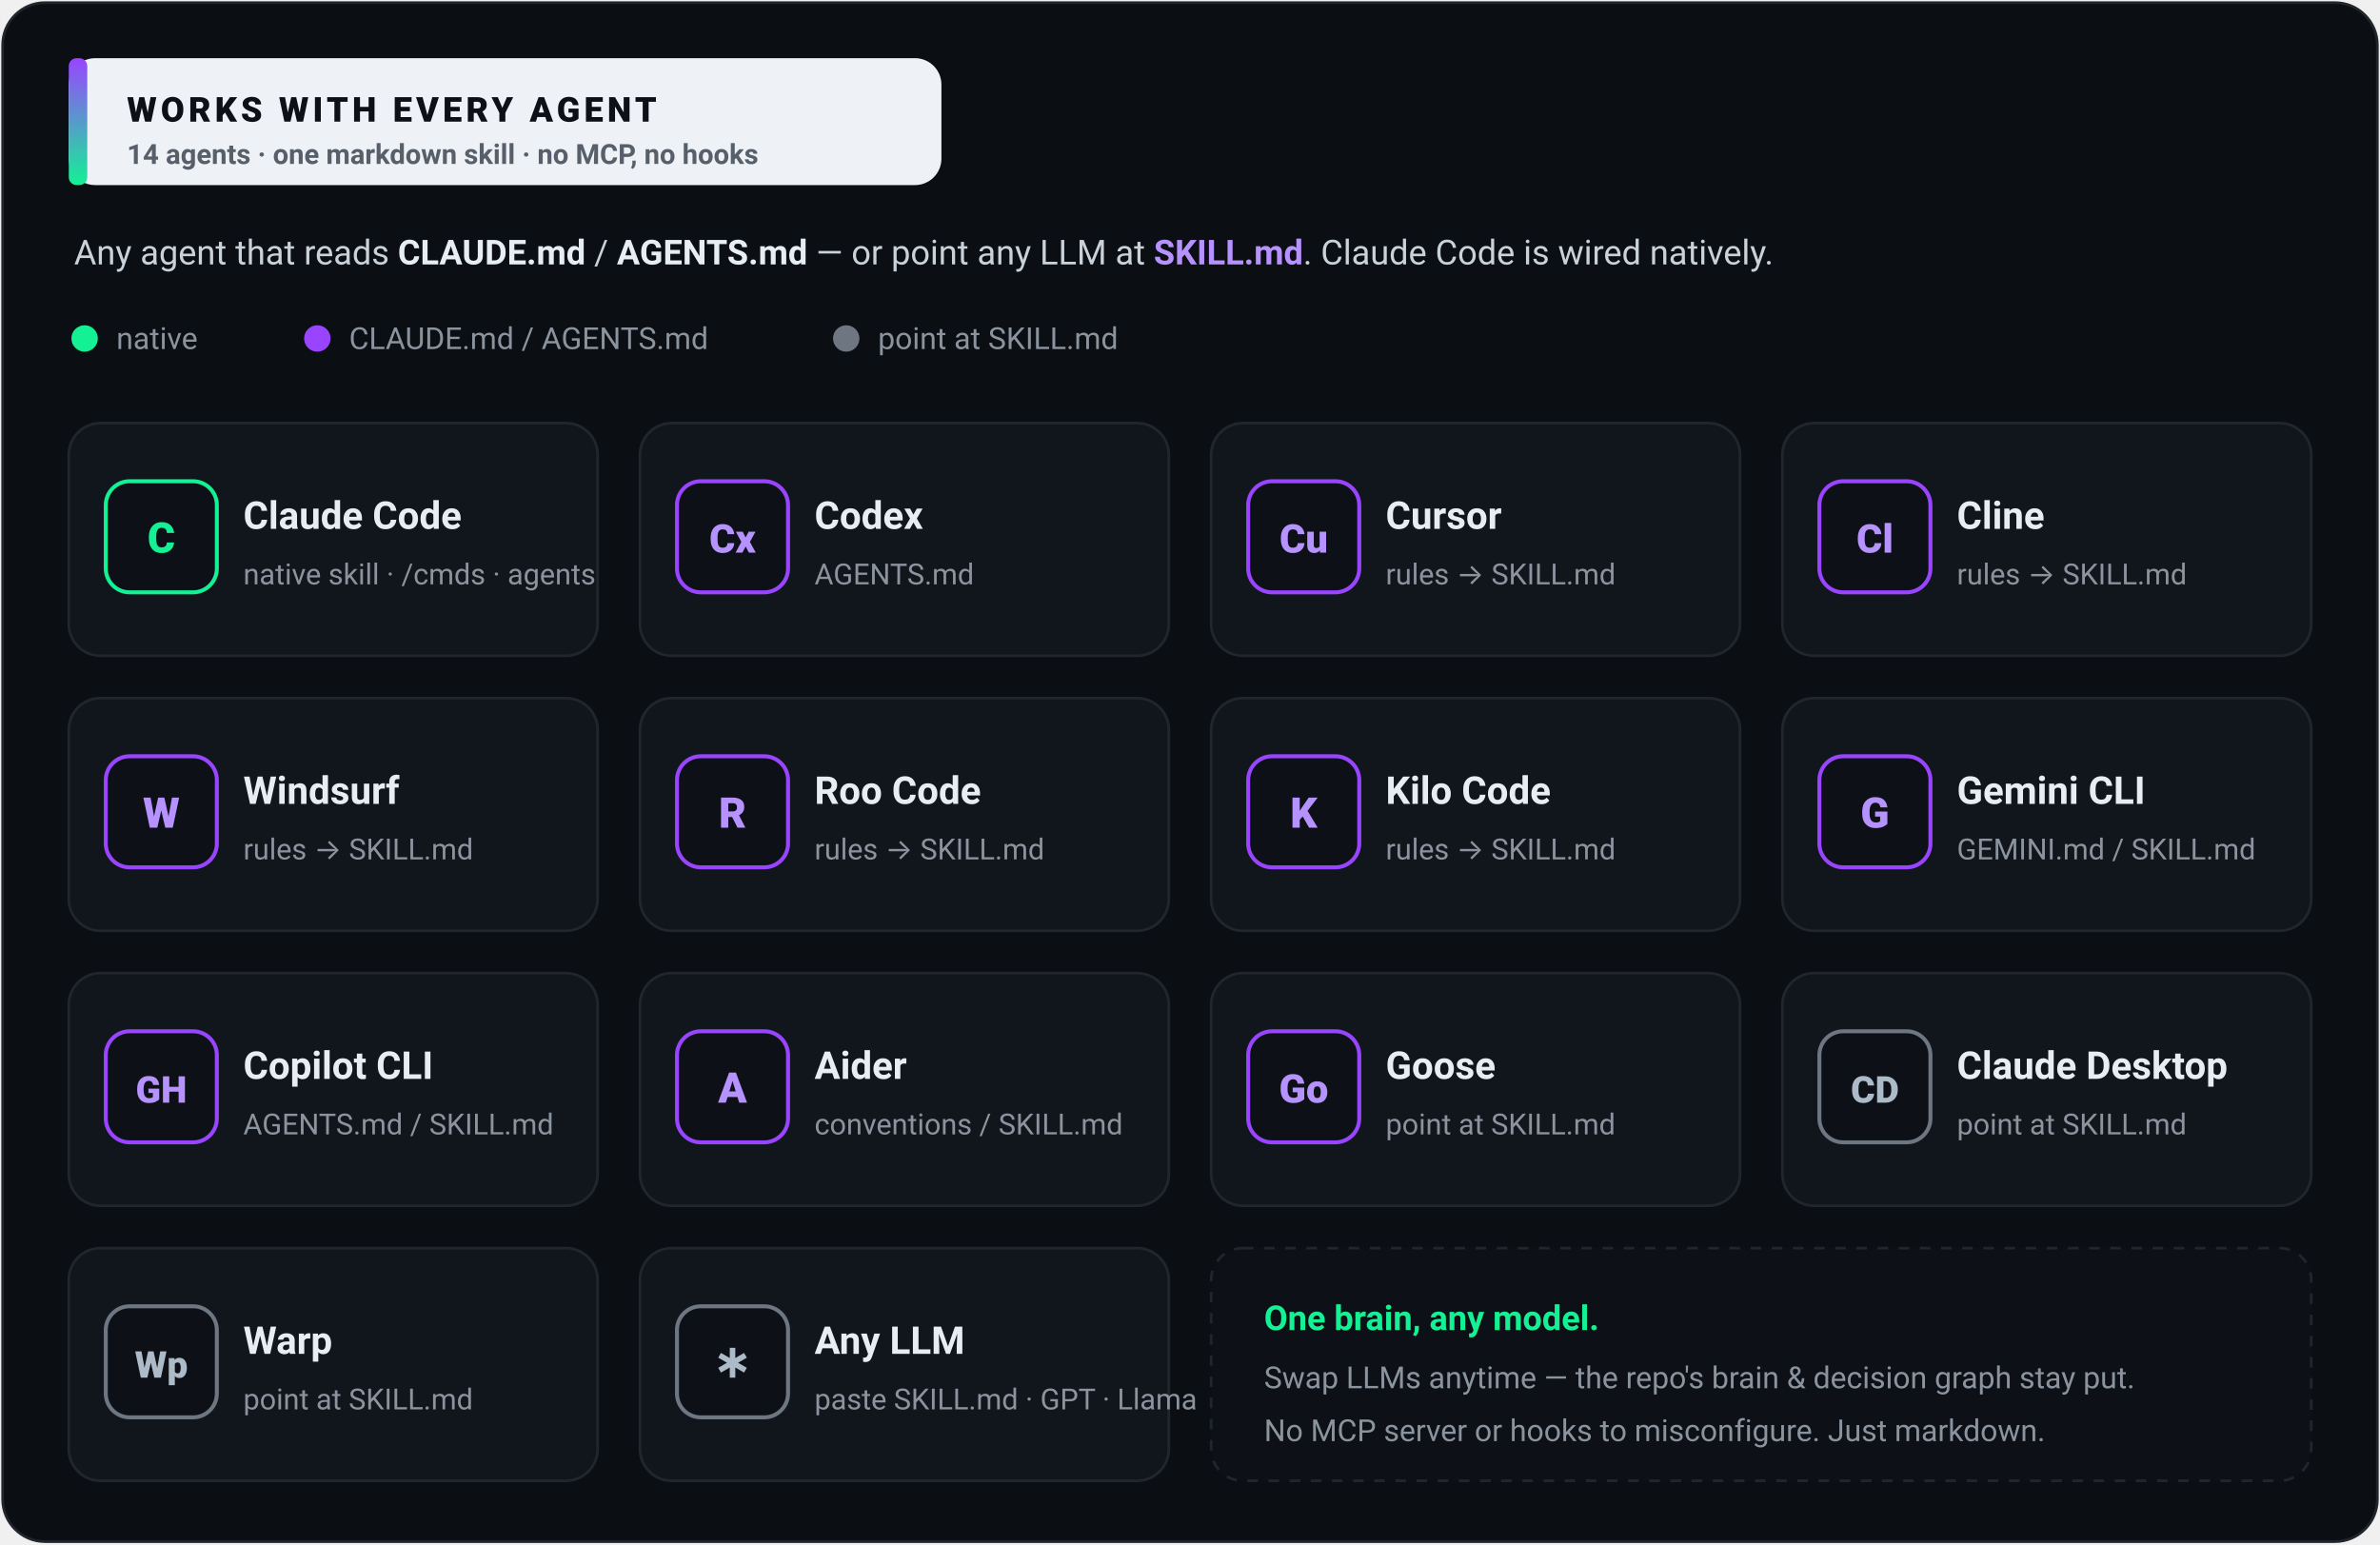
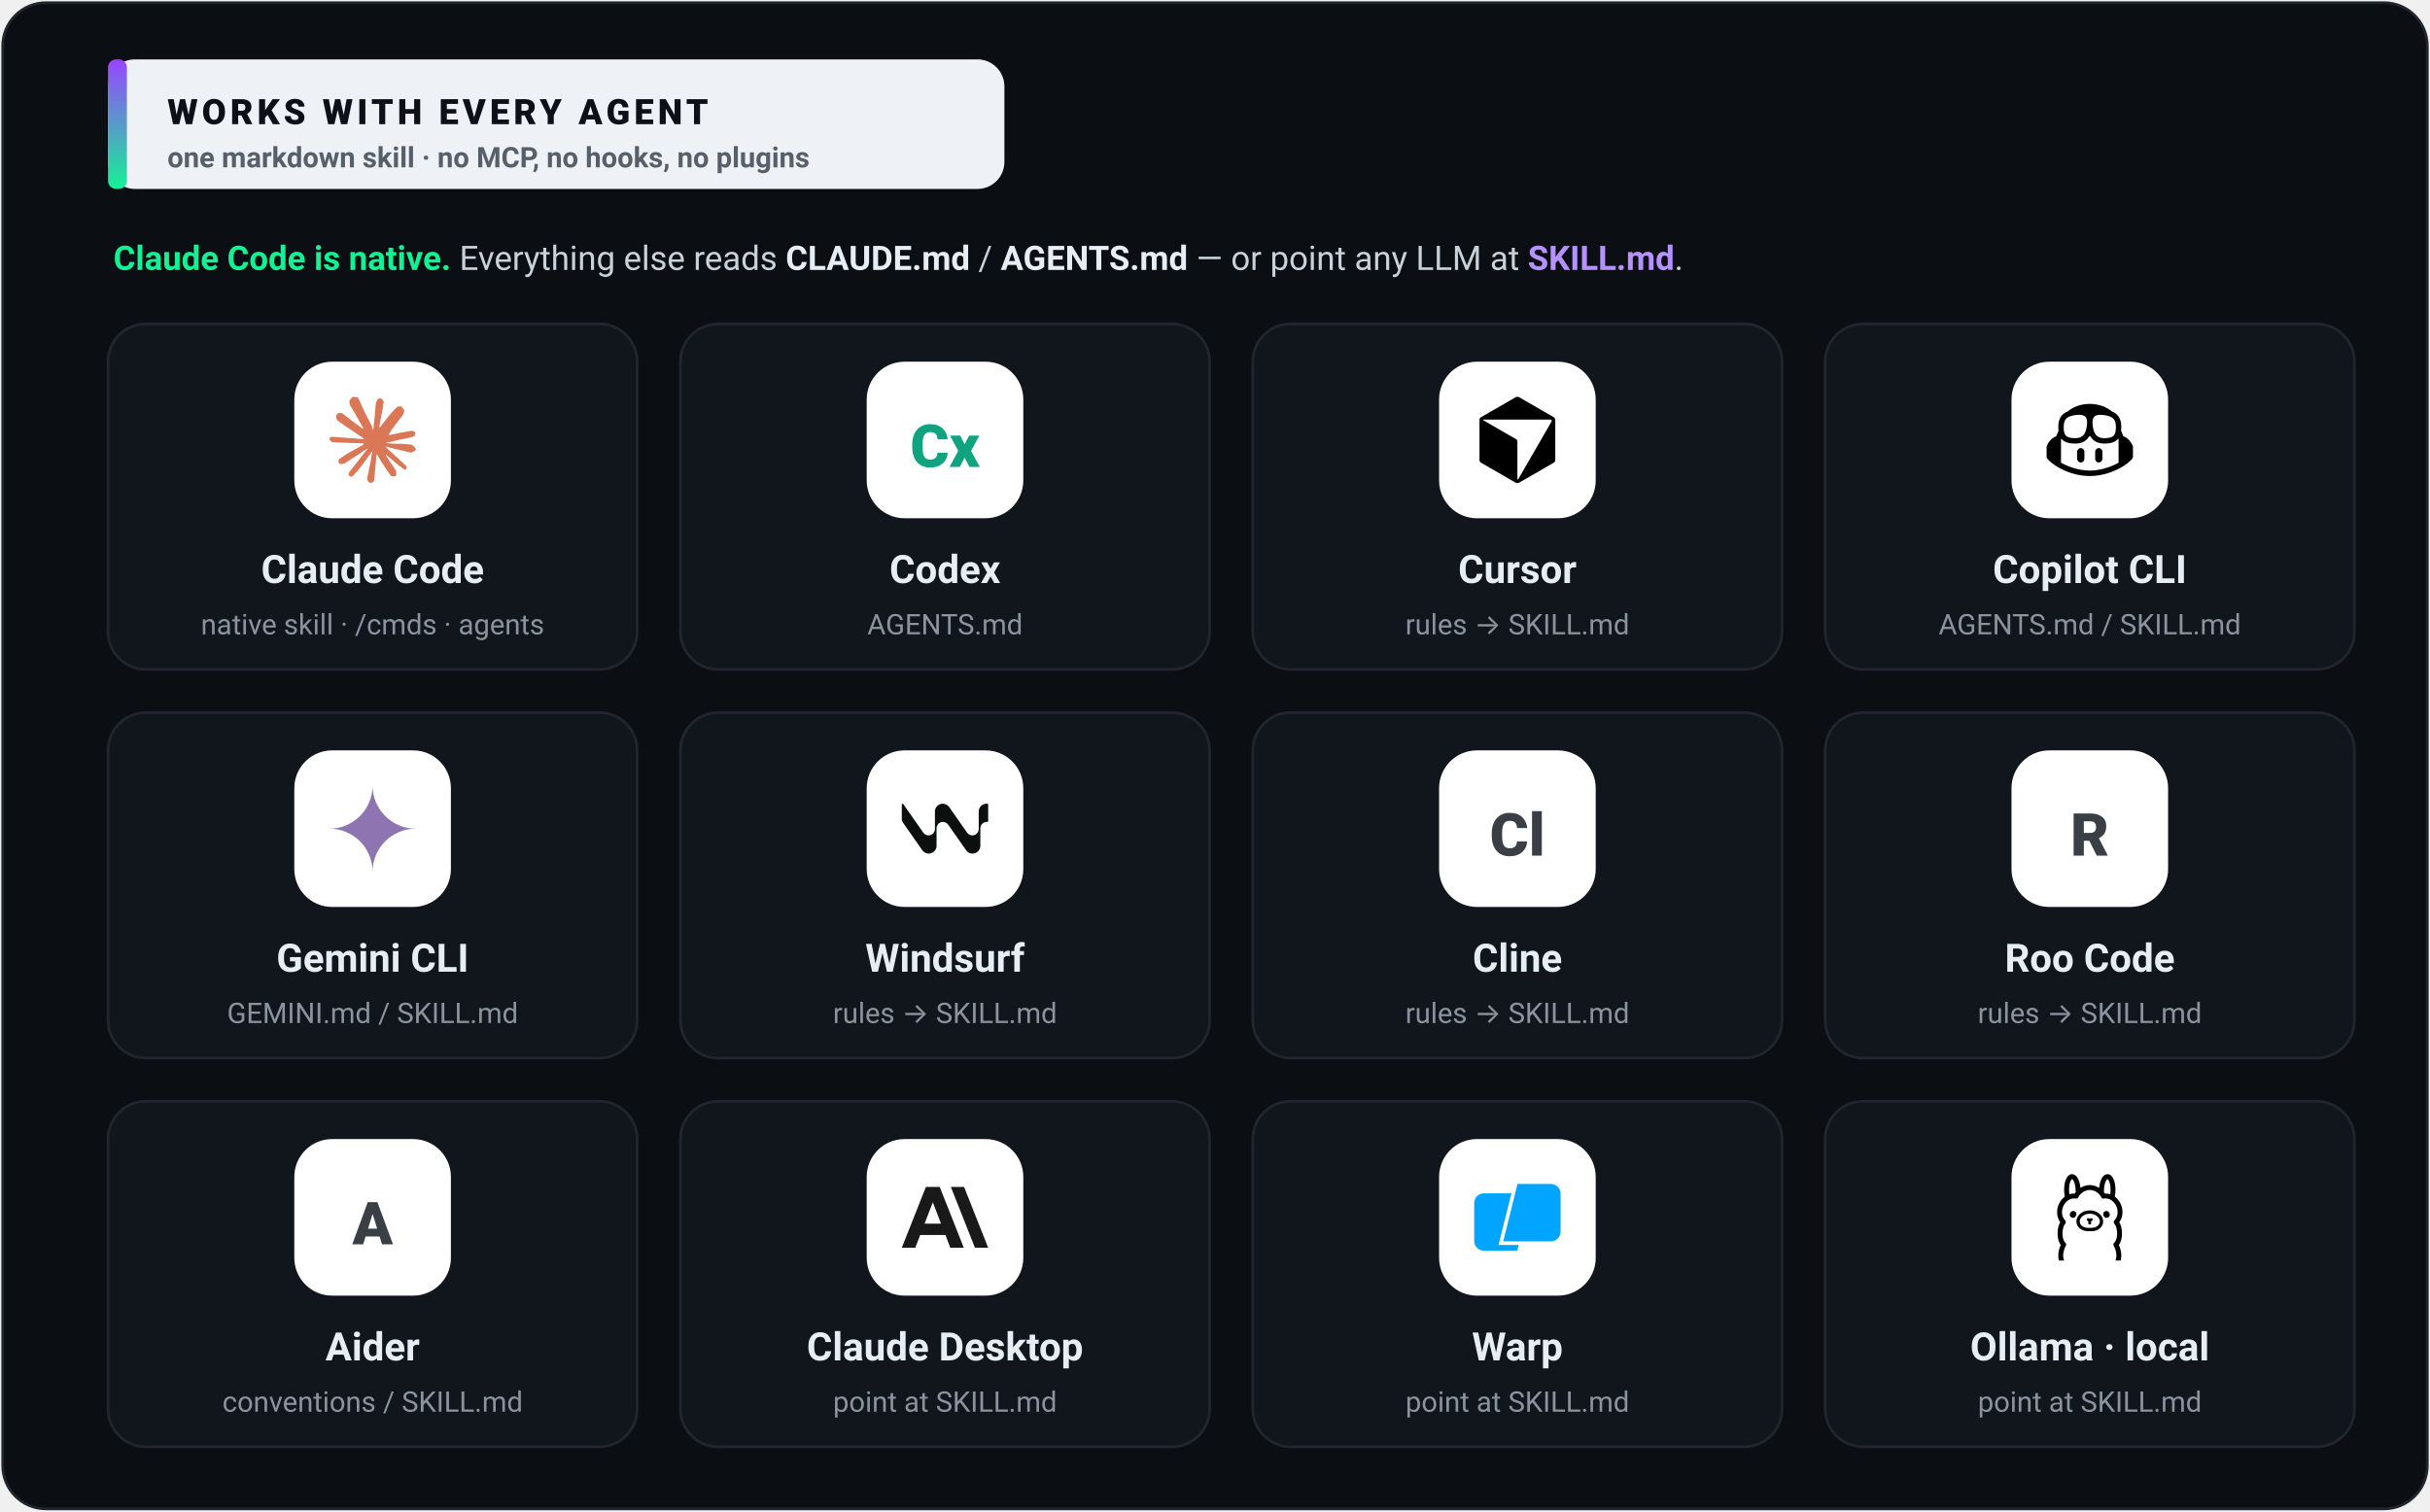
- <svg xmlns="http://www.w3.org/2000/svg" width="900" height="584" viewBox="0 0 900 584" font-family="ui-sans-serif, system-ui, -apple-system, Segoe UI, Roboto, sans-serif" role="img" aria-label="Works with every agent: Claude Code natively; Codex, Cursor, Cline, Windsurf, Roo Code, Kilo Code, Gemini CLI, Copilot CLI, Aider, Goose via CLAUDE.md or AGENTS.md; any other LLM (GPT, Gemini, Llama, Claude Desktop, Warp) by pointing it at SKILL.md">
+ <svg xmlns="http://www.w3.org/2000/svg" width="900" height="560" viewBox="0 0 900 560" font-family="ui-sans-serif, system-ui, -apple-system, Segoe UI, Roboto, sans-serif" role="img" aria-label="Works with every agent — Claude Code native; Codex, Cursor, Copilot CLI, Gemini CLI, Windsurf, Cline, Roo Code, Aider via CLAUDE.md/AGENTS.md; Claude Desktop, Warp, and local LLMs via Ollama by pointing at SKILL.md">
  <defs>
    <linearGradient id="ww-sol" x1="0" y1="0" x2="0" y2="1">
      <stop offset="0" stop-color="#9945FF" />
      <stop offset="1" stop-color="#14F195" />
    </linearGradient>
  </defs>
-   <rect x="1" y="1" width="898" height="582" rx="16" fill="#0b0e13" stroke="#21262d" />
-   <rect x="26" y="22" width="330" height="48" rx="10" fill="#eef1f5" />
-   <rect x="26" y="22" width="7" height="48" rx="3" fill="url(#ww-sol)" />
-   <text x="48" y="46" fill="#0d1117" font-size="13" font-weight="800" letter-spacing="1.5">WORKS WITH EVERY AGENT</text>
-   <text x="48" y="62" fill="#57606a" font-size="10.5" font-weight="600">14 agents · one markdown skill · no MCP, no hooks</text>
-   <text x="28" y="100" fill="#c9d1d9" font-size="13">Any agent that reads <tspan fill="#e6edf3" font-weight="700">CLAUDE.md</tspan> / <tspan fill="#e6edf3" font-weight="700">AGENTS.md</tspan> — or point any LLM at <tspan fill="#b692ff" font-weight="700">SKILL.md</tspan>. Claude Code is wired natively.</text>
-   <circle cx="32" cy="128" r="5" fill="#14F195" />
-   <text x="44" y="132" fill="#8b949e" font-size="11.5">native</text>
-   <circle cx="120" cy="128" r="5" fill="#9945FF" />
-   <text x="132" y="132" fill="#8b949e" font-size="11.5">CLAUDE.md / AGENTS.md</text>
-   <circle cx="320" cy="128" r="5" fill="#6e7681" />
-   <text x="332" y="132" fill="#8b949e" font-size="11.5">point at SKILL.md</text>
-   <g>
-     <rect x="26" y="160" width="200" height="88" rx="12" fill="#11161d" stroke="#21262d" />
-     <rect x="40" y="182" width="42" height="42" rx="9" fill="#0d1117" stroke="#14F195" stroke-width="1.5" />
-     <text x="61" y="209" fill="#14F195" font-size="16" font-weight="800" text-anchor="middle">C</text>
-     <text x="92" y="200" fill="#e6edf3" font-size="14.5" font-weight="700">Claude Code</text>
-     <text x="92" y="221" fill="#8b949e" font-size="11">native skill · /cmds · agents</text>
+   <rect x="1" y="1" width="898" height="558" rx="16" fill="#0b0e13" stroke="#21262d" />
+   <rect x="40" y="22" width="332" height="48" rx="10" fill="#eef1f5" />
+   <rect x="40" y="22" width="7" height="48" rx="3" fill="url(#ww-sol)" />
+   <text x="62" y="46" fill="#0d1117" font-size="13" font-weight="800" letter-spacing="1.5">WORKS WITH EVERY AGENT</text>
+   <text x="62" y="62" fill="#57606a" font-size="10.5" font-weight="600">one markdown skill · no MCP, no hooks, no plugins</text>
+   <text x="42" y="100" fill="#c9d1d9" font-size="12.5">
+     <tspan fill="#14F195" font-weight="700">Claude Code is native.</tspan> Everything else reads <tspan fill="#e6edf3" font-weight="700">CLAUDE.md</tspan> / <tspan fill="#e6edf3" font-weight="700">AGENTS.md</tspan> — or point any LLM at <tspan fill="#b692ff" font-weight="700">SKILL.md</tspan>.</text>
+   <rect x="40" y="120" width="196" height="128" rx="14" fill="#11161d" stroke="#21262d" />
+   <rect x="109" y="134" width="58" height="58" rx="14" fill="#ffffff" />
+   <g transform="translate(122,147) scale(1.333)">
+     <path fill="#D97757" d="m4.714 15.956 4.717-2.647.079-.231-.079-.128h-.231l-.789-.049-2.696-.073-2.337-.097-2.265-.121-.571-.121-.534-.704.055-.352.48-.322.686.061 1.518.103 2.277.158 1.651.097 2.447.255h.389l.055-.158-.134-.097-.103-.097L6.973 9.836l-2.55-1.688-1.336-.971-.723-.492-.364-.461-.158-1.008.656-.723.88.061.225.061.892.686 1.906 1.475 2.489 1.834.364.303.146-.103.018-.073-.164-.273-1.354-2.447-1.445-2.489-.643-1.032-.17-.619c-.061-.255-.103-.467-.103-.729L6.287.134 6.7 0l.996.134.419.364.619 1.415 1.002 2.228 1.554 3.03.455.898.243.832.091.255h.158v-.146l.128-1.706.237-2.095.231-2.696.079-.759.376-.911.747-.492.583.279.48.686-.067.443-.285 1.852-.559 2.902-.364 1.943h.212l.243-.243.984-1.305 1.651-2.064.729-.82.85-.905.546-.431h1.032l.759 1.129-.34 1.166-1.062 1.348-.88 1.141-1.263 1.7-.789 1.36.073.109.188-.018 2.853-.607 1.542-.279 1.84-.316.832.389.091.395-.328.807-1.967.486-2.307.461-3.436.814-.043.03.049.061 1.548.146.662.036h1.621l3.018.225.789.522.474.638-.079.486-1.214.619-1.639-.389-3.825-.911-1.311-.328h-.182v.109l1.093 1.069 2.003 1.809 2.507 2.331.128.577-.322.455-.34-.049-2.204-1.657-.85-.747-1.925-1.621h-.128v.17l.443.65 2.344 3.521.121 1.081-.17.352-.607.212-.668-.121-1.372-1.925L14.38 17.959l-1.141-1.943-.14.079-.674 7.255-.316.37-.729.279-.607-.461-.322-.747.322-1.475.389-1.925.316-1.53.285-1.9.17-.631-.012-.043-.14.018-1.433 1.967-2.18 2.945-1.724 1.846-.413.164-.716-.37.067-.662.401-.589 2.386-3.036 1.439-1.882.929-1.087-.006-.158h-.055l-6.338 4.116-1.129.146-.486-.455.061-.747.231-.243 1.906-1.311Z" />
  </g>
-   <g>
-     <rect x="242" y="160" width="200" height="88" rx="12" fill="#11161d" stroke="#21262d" />
-     <rect x="256" y="182" width="42" height="42" rx="9" fill="#0d1117" stroke="#9945FF" stroke-width="1.5" />
-     <text x="277" y="209" fill="#b692ff" font-size="15" font-weight="800" text-anchor="middle">Cx</text>
-     <text x="308" y="200" fill="#e6edf3" font-size="14.5" font-weight="700">Codex</text>
-     <text x="308" y="221" fill="#8b949e" font-size="11">AGENTS.md</text>
+   <text x="138" y="216" text-anchor="middle" fill="#e6edf3" font-size="14.5" font-weight="700">Claude Code</text>
+   <text x="138" y="235" text-anchor="middle" fill="#8b949e" font-size="10.5">native skill · /cmds · agents</text>
+   <rect x="252" y="120" width="196" height="128" rx="14" fill="#11161d" stroke="#21262d" />
+   <rect x="321" y="134" width="58" height="58" rx="14" fill="#ffffff" />
+   <text x="350" y="173" text-anchor="middle" fill="#10a37f" font-size="22" font-weight="800">Cx</text>
+   <text x="350" y="216" text-anchor="middle" fill="#e6edf3" font-size="14.5" font-weight="700">Codex</text>
+   <text x="350" y="235" text-anchor="middle" fill="#8b949e" font-size="10.5">AGENTS.md</text>
+   <rect x="464" y="120" width="196" height="128" rx="14" fill="#11161d" stroke="#21262d" />
+   <rect x="533" y="134" width="58" height="58" rx="14" fill="#ffffff" />
+   <g transform="translate(546,147) scale(1.333)">
+     <path fill="#000000" d="M11.503.131 1.891 5.678a.84.84 0 0 0-.42.726v11.188c0 .3.162.575.42.724l9.609 5.55a1 1 0 0 0 .998 0l9.61-5.55a.84.84 0 0 0 .42-.724V6.404a.84.84 0 0 0-.42-.726L12.497.131a1.01 1.01 0 0 0-.996 0M2.657 6.338h18.55c.263 0 .43.287.297.515L12.23 22.918c-.062.107-.229.064-.229-.06V12.335a.59.59 0 0 0-.295-.51l-9.11-5.257c-.109-.063-.064-.23.061-.23" />
  </g>
-   <g>
-     <rect x="458" y="160" width="200" height="88" rx="12" fill="#11161d" stroke="#21262d" />
-     <rect x="472" y="182" width="42" height="42" rx="9" fill="#0d1117" stroke="#9945FF" stroke-width="1.5" />
-     <text x="493" y="209" fill="#b692ff" font-size="15" font-weight="800" text-anchor="middle">Cu</text>
-     <text x="524" y="200" fill="#e6edf3" font-size="14.5" font-weight="700">Cursor</text>
-     <text x="524" y="221" fill="#8b949e" font-size="11">rules → SKILL.md</text>
+   <text x="562" y="216" text-anchor="middle" fill="#e6edf3" font-size="14.5" font-weight="700">Cursor</text>
+   <text x="562" y="235" text-anchor="middle" fill="#8b949e" font-size="10.5">rules → SKILL.md</text>
+   <rect x="676" y="120" width="196" height="128" rx="14" fill="#11161d" stroke="#21262d" />
+   <rect x="745" y="134" width="58" height="58" rx="14" fill="#ffffff" />
+   <g transform="translate(758,147) scale(1.333)">
+     <path fill="#000000" d="M23.922 16.997C23.061 18.492 18.063 22.02 12 22.02 5.937 22.02.939 18.492.078 16.997A.641.641 0 0 1 0 16.741v-2.869a.883.883 0 0 1 .053-.22c.372-.935 1.347-2.292 2.605-2.656.167-.429.414-1.055.644-1.517a10.098 10.098 0 0 1-.052-1.086c0-1.331.282-2.499 1.132-3.368.397-.406.89-.717 1.474-.952C7.255 2.937 9.248 1.98 11.978 1.98c2.731 0 4.767.957 6.166 2.093.584.235 1.077.546 1.474.952.85.869 1.132 2.037 1.132 3.368 0 .368-.014.733-.052 1.086.23.462.477 1.088.644 1.517 1.258.364 2.233 1.721 2.605 2.656a.841.841 0 0 1 .053.22v2.869a.641.641 0 0 1-.078.256Zm-11.75-5.992h-.344a4.359 4.359 0 0 1-.355.508c-.77.947-1.918 1.492-3.508 1.492-1.725 0-2.989-.359-3.782-1.259a2.137 2.137 0 0 1-.085-.104L4 11.746v6.585c1.435.779 4.514 2.179 8 2.179 3.486 0 6.565-1.4 8-2.179v-6.585l-.098-.104s-.033.045-.085.104c-.793.9-2.057 1.259-3.782 1.259-1.59 0-2.738-.545-3.508-1.492a4.359 4.359 0 0 1-.355-.508Zm2.328 3.25c.549 0 1 .451 1 1v2c0 .549-.451 1-1 1-.549 0-1-.451-1-1v-2c0-.549.451-1 1-1Zm-5 0c.549 0 1 .451 1 1v2c0 .549-.451 1-1 1-.549 0-1-.451-1-1v-2c0-.549.451-1 1-1Zm3.313-6.185c.136 1.057.403 1.913.878 2.497.442.544 1.134.938 2.344.938 1.573 0 2.292-.337 2.657-.751.384-.435.558-1.15.558-2.361 0-1.14-.243-1.847-.705-2.319-.477-.488-1.319-.862-2.824-1.025-1.487-.161-2.192.138-2.533.529-.269.307-.437.808-.438 1.578v.021c0 .265.021.562.063.893Zm-1.626 0c.042-.331.063-.628.063-.894v-.02c-.001-.77-.169-1.271-.438-1.578-.341-.391-1.046-.69-2.533-.529-1.505.163-2.347.537-2.824 1.025-.462.472-.705 1.179-.705 2.319 0 1.211.175 1.926.558 2.361.365.414 1.084.751 2.657.751 1.21 0 1.902-.394 2.344-.938.475-.584.742-1.44.878-2.497Z" />
  </g>
-   <g>
-     <rect x="674" y="160" width="200" height="88" rx="12" fill="#11161d" stroke="#21262d" />
-     <rect x="688" y="182" width="42" height="42" rx="9" fill="#0d1117" stroke="#9945FF" stroke-width="1.5" />
-     <text x="709" y="209" fill="#b692ff" font-size="15" font-weight="800" text-anchor="middle">Cl</text>
-     <text x="740" y="200" fill="#e6edf3" font-size="14.5" font-weight="700">Cline</text>
-     <text x="740" y="221" fill="#8b949e" font-size="11">rules → SKILL.md</text>
+   <text x="774" y="216" text-anchor="middle" fill="#e6edf3" font-size="14.5" font-weight="700">Copilot CLI</text>
+   <text x="774" y="235" text-anchor="middle" fill="#8b949e" font-size="10.5">AGENTS.md / SKILL.md</text>
+   <rect x="40" y="264" width="196" height="128" rx="14" fill="#11161d" stroke="#21262d" />
+   <rect x="109" y="278" width="58" height="58" rx="14" fill="#ffffff" />
+   <g transform="translate(122,291) scale(1.333)">
+     <path fill="#8E75B2" d="M11.04 19.32Q12 21.51 12 24q0-2.49.93-4.68.96-2.19 2.58-3.81t3.81-2.55Q21.51 12 24 12q-2.49 0-4.68-.93a12.3 12.3 0 0 1-3.81-2.58 12.3 12.3 0 0 1-2.58-3.81Q12 2.49 12 0q0 2.49-.96 4.68-.93 2.19-2.55 3.81a12.3 12.3 0 0 1-3.81 2.58Q2.49 12 0 12q2.49 0 4.68.96 2.19.93 3.81 2.55t2.55 3.81" />
  </g>
-   <g>
-     <rect x="26" y="264" width="200" height="88" rx="12" fill="#11161d" stroke="#21262d" />
-     <rect x="40" y="286" width="42" height="42" rx="9" fill="#0d1117" stroke="#9945FF" stroke-width="1.5" />
-     <text x="61" y="313" fill="#b692ff" font-size="16" font-weight="800" text-anchor="middle">W</text>
-     <text x="92" y="304" fill="#e6edf3" font-size="14.5" font-weight="700">Windsurf</text>
-     <text x="92" y="325" fill="#8b949e" font-size="11">rules → SKILL.md</text>
+   <text x="138" y="360" text-anchor="middle" fill="#e6edf3" font-size="14.5" font-weight="700">Gemini CLI</text>
+   <text x="138" y="379" text-anchor="middle" fill="#8b949e" font-size="10.5">GEMINI.md / SKILL.md</text>
+   <rect x="252" y="264" width="196" height="128" rx="14" fill="#11161d" stroke="#21262d" />
+   <rect x="321" y="278" width="58" height="58" rx="14" fill="#ffffff" />
+   <g transform="translate(334,291) scale(1.333)">
+     <path fill="#0B100F" d="M23.55 5.067c-1.204-.002-2.181.973-2.181 2.176v4.868c0 .972-.803 1.759-1.76 1.759-.568 0-1.135-.286-1.472-.766l-4.971-7.1c-.412-.59-1.084-.941-1.81-.941-1.133 0-2.153.964-2.153 2.153v4.896c0 .972-.797 1.759-1.76 1.759-.57 0-1.136-.286-1.473-.766L.408 5.16C.282 4.98 0 5.069 0 5.288v4.245c0 .215.066.423.188.599l5.475 7.818c.323.462.801.805 1.351.93 1.377.313 2.645-.747 2.645-2.098v-4.893c0-.972.787-1.759 1.76-1.759h.003a1.798 1.798 0 0 1 1.472.766l4.972 7.099c.413.591 1.05.941 1.809.941 1.159 0 2.151-.965 2.151-2.153v-4.895c0-.972.787-1.759 1.76-1.759h.194a.22.22 0 0 0 .22-.22v-4.622a.22.22 0 0 0-.22-.22Z" />
  </g>
-   <g>
-     <rect x="242" y="264" width="200" height="88" rx="12" fill="#11161d" stroke="#21262d" />
-     <rect x="256" y="286" width="42" height="42" rx="9" fill="#0d1117" stroke="#9945FF" stroke-width="1.5" />
-     <text x="277" y="313" fill="#b692ff" font-size="16" font-weight="800" text-anchor="middle">R</text>
-     <text x="308" y="304" fill="#e6edf3" font-size="14.5" font-weight="700">Roo Code</text>
-     <text x="308" y="325" fill="#8b949e" font-size="11">rules → SKILL.md</text>
+   <text x="350" y="360" text-anchor="middle" fill="#e6edf3" font-size="14.5" font-weight="700">Windsurf</text>
+   <text x="350" y="379" text-anchor="middle" fill="#8b949e" font-size="10.5">rules → SKILL.md</text>
+   <rect x="464" y="264" width="196" height="128" rx="14" fill="#11161d" stroke="#21262d" />
+   <rect x="533" y="278" width="58" height="58" rx="14" fill="#ffffff" />
+   <text x="562" y="317" text-anchor="middle" fill="#3a3f46" font-size="22" font-weight="800">Cl</text>
+   <text x="562" y="360" text-anchor="middle" fill="#e6edf3" font-size="14.5" font-weight="700">Cline</text>
+   <text x="562" y="379" text-anchor="middle" fill="#8b949e" font-size="10.5">rules → SKILL.md</text>
+   <rect x="676" y="264" width="196" height="128" rx="14" fill="#11161d" stroke="#21262d" />
+   <rect x="745" y="278" width="58" height="58" rx="14" fill="#ffffff" />
+   <text x="774" y="317" text-anchor="middle" fill="#3a3f46" font-size="22" font-weight="800">R</text>
+   <text x="774" y="360" text-anchor="middle" fill="#e6edf3" font-size="14.5" font-weight="700">Roo Code</text>
+   <text x="774" y="379" text-anchor="middle" fill="#8b949e" font-size="10.5">rules → SKILL.md</text>
+   <rect x="40" y="408" width="196" height="128" rx="14" fill="#11161d" stroke="#21262d" />
+   <rect x="109" y="422" width="58" height="58" rx="14" fill="#ffffff" />
+   <text x="138" y="461" text-anchor="middle" fill="#3a3f46" font-size="22" font-weight="800">A</text>
+   <text x="138" y="504" text-anchor="middle" fill="#e6edf3" font-size="14.5" font-weight="700">Aider</text>
+   <text x="138" y="523" text-anchor="middle" fill="#8b949e" font-size="10.5">conventions / SKILL.md</text>
+   <rect x="252" y="408" width="196" height="128" rx="14" fill="#11161d" stroke="#21262d" />
+   <rect x="321" y="422" width="58" height="58" rx="14" fill="#ffffff" />
+   <g transform="translate(334,435) scale(1.333)">
+     <path fill="#191919" d="M17.304 3.541h-3.672l6.696 16.918H24Zm-10.608 0L0 20.459h3.744l1.369-3.553h7.005l1.369 3.553h3.744L10.536 3.541Zm-.371 10.223 2.291-5.946 2.291 5.946Z" />
  </g>
-   <g>
-     <rect x="458" y="264" width="200" height="88" rx="12" fill="#11161d" stroke="#21262d" />
-     <rect x="472" y="286" width="42" height="42" rx="9" fill="#0d1117" stroke="#9945FF" stroke-width="1.5" />
-     <text x="493" y="313" fill="#b692ff" font-size="16" font-weight="800" text-anchor="middle">K</text>
-     <text x="524" y="304" fill="#e6edf3" font-size="14.5" font-weight="700">Kilo Code</text>
-     <text x="524" y="325" fill="#8b949e" font-size="11">rules → SKILL.md</text>
+   <text x="350" y="504" text-anchor="middle" fill="#e6edf3" font-size="14.5" font-weight="700">Claude Desktop</text>
+   <text x="350" y="523" text-anchor="middle" fill="#8b949e" font-size="10.5">point at SKILL.md</text>
+   <rect x="464" y="408" width="196" height="128" rx="14" fill="#11161d" stroke="#21262d" />
+   <rect x="533" y="422" width="58" height="58" rx="14" fill="#ffffff" />
+   <g transform="translate(546,435) scale(1.333)">
+     <path fill="#01A4FF" d="M12.035 2.723h9.253A2.712 2.712 0 0 1 24 5.435v10.529a2.712 2.712 0 0 1-2.712 2.713H8.047Zm-1.681 2.6L6.766 19.677h5.598l-.399 1.6H2.712A2.712 2.712 0 0 1 0 18.565V8.036a2.712 2.712 0 0 1 2.712-2.712Z" />
  </g>
-   <g>
-     <rect x="674" y="264" width="200" height="88" rx="12" fill="#11161d" stroke="#21262d" />
-     <rect x="688" y="286" width="42" height="42" rx="9" fill="#0d1117" stroke="#9945FF" stroke-width="1.5" />
-     <text x="709" y="313" fill="#b692ff" font-size="16" font-weight="800" text-anchor="middle">G</text>
-     <text x="740" y="304" fill="#e6edf3" font-size="14.5" font-weight="700">Gemini CLI</text>
-     <text x="740" y="325" fill="#8b949e" font-size="11">GEMINI.md / SKILL.md</text>
+   <text x="562" y="504" text-anchor="middle" fill="#e6edf3" font-size="14.5" font-weight="700">Warp</text>
+   <text x="562" y="523" text-anchor="middle" fill="#8b949e" font-size="10.5">point at SKILL.md</text>
+   <rect x="676" y="408" width="196" height="128" rx="14" fill="#11161d" stroke="#21262d" />
+   <rect x="745" y="422" width="58" height="58" rx="14" fill="#ffffff" />
+   <g transform="translate(758,435) scale(1.333)">
+     <path fill="#000000" d="M16.361 10.26a.894.894 0 0 0-.558.47l-.072.148.001.207c0 .193.004.217.059.353.076.193.152.312.291.448.24.238.51.3.872.205a.86.86 0 0 0 .517-.436.752.752 0 0 0 .08-.498c-.064-.453-.33-.782-.724-.897a1.06 1.06 0 0 0-.466 0zm-9.203.005c-.305.096-.533.32-.65.639a1.187 1.187 0 0 0-.06.52c.057.309.31.59.598.667.362.095.632.033.872-.205.14-.136.215-.255.291-.448.055-.136.059-.16.059-.353l.001-.207-.072-.148a.894.894 0 0 0-.565-.472 1.02 1.02 0 0 0-.474.007Zm4.184 2c-.131.071-.223.25-.195.383.031.143.157.288.353.407.105.063.112.072.117.136.004.038-.01.146-.029.243-.02.094-.036.194-.036.222.002.074.07.195.143.253.064.052.076.054.255.059.164.005.198.001.264-.03.169-.082.212-.234.15-.525-.052-.243-.042-.28.087-.355.137-.08.281-.219.324-.314a.365.365 0 0 0-.175-.48.394.394 0 0 0-.181-.033c-.126 0-.207.03-.355.124l-.085.053-.053-.032c-.219-.13-.259-.145-.391-.143a.396.396 0 0 0-.193.032zm.39-2.195c-.373.036-.475.05-.654.086-.291.06-.68.195-.951.328-.94.46-1.589 1.226-1.787 2.114-.04.176-.045.234-.045.53 0 .294.005.357.043.524.264 1.16 1.332 2.017 2.714 2.173.3.033 1.596.033 1.896 0 1.11-.125 2.064-.727 2.493-1.571.114-.226.169-.372.22-.602.039-.167.044-.23.044-.523 0-.297-.005-.355-.045-.531-.288-1.29-1.539-2.304-3.072-2.497a6.873 6.873 0 0 0-.855-.031zm.645.937a3.283 3.283 0 0 1 1.44.514c.223.148.537.458.671.662.166.251.26.508.303.82.02.143.01.251-.043.482-.08.345-.332.705-.672.957a3.115 3.115 0 0 1-.689.348c-.382.122-.632.144-1.525.138-.582-.006-.686-.01-.853-.042-.57-.107-1.022-.334-1.35-.68-.264-.28-.385-.535-.45-.946-.03-.192.025-.509.137-.776.136-.326.488-.73.836-.963.403-.269.934-.46 1.422-.512.187-.02.586-.02.773-.002zm-5.503-11a1.653 1.653 0 0 0-.683.298C5.617.74 5.173 1.666 4.985 2.819c-.07.436-.119 1.04-.119 1.503 0 .544.064 1.24.155 1.721.02.107.031.202.023.208a8.12 8.12 0 0 1-.187.152 5.324 5.324 0 0 0-.949 1.02 5.49 5.49 0 0 0-.94 2.339 6.625 6.625 0 0 0-.023 1.357c.091.78.325 1.438.727 2.04l.13.195-.037.064c-.269.452-.498 1.105-.605 1.732-.084.496-.095.629-.095 1.294 0 .67.009.803.088 1.266.095.555.288 1.143.503 1.534.071.128.243.393.264.407.007.003-.014.067-.046.141a7.405 7.405 0 0 0-.548 1.873c-.062.417-.071.552-.071.991 0 .56.031.832.148 1.279L3.42 24h1.478l-.05-.091c-.297-.552-.325-1.575-.068-2.597.117-.472.25-.819.498-1.296l.148-.29v-.177c0-.165-.003-.184-.057-.293a.915.915 0 0 0-.194-.25 1.74 1.74 0 0 1-.385-.543c-.424-.92-.506-2.286-.208-3.451.124-.486.329-.918.544-1.154a.787.787 0 0 0 .223-.531c0-.195-.07-.355-.224-.522a3.136 3.136 0 0 1-.817-1.729c-.14-.96.114-2.005.69-2.834.563-.814 1.353-1.336 2.237-1.475.199-.033.57-.028.776.01.226.04.367.028.512-.041.179-.085.268-.19.374-.431.093-.215.165-.333.36-.576.234-.29.46-.489.822-.729.413-.27.884-.467 1.352-.561.17-.035.25-.04.569-.04.319 0 .398.005.569.04a4.07 4.07 0 0 1 1.914.997c.117.109.398.457.488.602.034.057.095.177.132.267.105.241.195.346.374.43.14.068.286.082.503.045.343-.058.607-.053.943.016 1.144.23 2.14 1.173 2.581 2.437.385 1.108.276 2.267-.296 3.153-.097.15-.193.27-.333.419-.301.322-.301.722-.001 1.053.493.539.801 1.866.708 3.036-.062.772-.26 1.463-.533 1.854a2.096 2.096 0 0 1-.224.258.916.916 0 0 0-.194.25c-.054.109-.057.128-.057.293v.178l.148.29c.248.476.38.823.498 1.295.253 1.008.231 2.01-.059 2.581a.845.845 0 0 0-.044.098c0 .006.329.009.732.009h.73l.02-.074.036-.134c.019-.076.057-.3.088-.516.029-.217.029-1.016 0-1.258-.11-.875-.295-1.57-.597-2.226-.032-.074-.053-.138-.046-.141.008-.005.057-.074.108-.152.376-.569.607-1.284.724-2.228.031-.26.031-1.378 0-1.628-.083-.645-.182-1.082-.348-1.525a6.083 6.083 0 0 0-.329-.7l-.038-.064.131-.194c.402-.604.636-1.262.727-2.04a6.625 6.625 0 0 0-.024-1.358 5.512 5.512 0 0 0-.939-2.339 5.325 5.325 0 0 0-.95-1.02 8.097 8.097 0 0 1-.186-.152.692.692 0 0 1 .023-.208c.208-1.087.201-2.443-.017-3.503-.19-.924-.535-1.658-.98-2.082-.354-.338-.716-.482-1.15-.455-.996.059-1.8 1.205-2.116 3.01a6.805 6.805 0 0 0-.097.726c0 .036-.007.066-.015.066a.96.96 0 0 1-.149-.078A4.857 4.857 0 0 0 12 3.03c-.832 0-1.687.243-2.456.698a.958.958 0 0 1-.148.078c-.008 0-.015-.03-.015-.066a6.71 6.71 0 0 0-.097-.725C8.997 1.392 8.337.319 7.46.048a2.096 2.096 0 0 0-.585-.041Zm.293 1.402c.248.197.523.759.682 1.388.03.113.06.244.069.292.007.047.026.152.041.233.067.365.098.76.102 1.24l.002.475-.12.175-.118.178h-.278c-.324 0-.646.041-.954.124l-.238.06c-.033.007-.038-.003-.057-.144a8.438 8.438 0 0 1 .016-2.323c.124-.788.413-1.501.696-1.711.067-.05.079-.049.157.013zm9.825-.012c.17.126.358.46.498.888.28.854.36 2.028.212 3.145-.019.14-.024.151-.057.144l-.238-.06a3.693 3.693 0 0 0-.954-.124h-.278l-.119-.178-.119-.175.002-.474c.004-.669.066-1.19.214-1.772.157-.623.434-1.185.68-1.382.078-.062.09-.063.159-.012z" />
  </g>
-   <g>
-     <rect x="26" y="368" width="200" height="88" rx="12" fill="#11161d" stroke="#21262d" />
-     <rect x="40" y="390" width="42" height="42" rx="9" fill="#0d1117" stroke="#9945FF" stroke-width="1.5" />
-     <text x="61" y="417" fill="#b692ff" font-size="14" font-weight="800" text-anchor="middle">GH</text>
-     <text x="92" y="408" fill="#e6edf3" font-size="14.5" font-weight="700">Copilot CLI</text>
-     <text x="92" y="429" fill="#8b949e" font-size="11">AGENTS.md / SKILL.md</text>
-   </g>
-   <g>
-     <rect x="242" y="368" width="200" height="88" rx="12" fill="#11161d" stroke="#21262d" />
-     <rect x="256" y="390" width="42" height="42" rx="9" fill="#0d1117" stroke="#9945FF" stroke-width="1.5" />
-     <text x="277" y="417" fill="#b692ff" font-size="16" font-weight="800" text-anchor="middle">A</text>
-     <text x="308" y="408" fill="#e6edf3" font-size="14.5" font-weight="700">Aider</text>
-     <text x="308" y="429" fill="#8b949e" font-size="11">conventions / SKILL.md</text>
-   </g>
-   <g>
-     <rect x="458" y="368" width="200" height="88" rx="12" fill="#11161d" stroke="#21262d" />
-     <rect x="472" y="390" width="42" height="42" rx="9" fill="#0d1117" stroke="#9945FF" stroke-width="1.5" />
-     <text x="493" y="417" fill="#b692ff" font-size="15" font-weight="800" text-anchor="middle">Go</text>
-     <text x="524" y="408" fill="#e6edf3" font-size="14.5" font-weight="700">Goose</text>
-     <text x="524" y="429" fill="#8b949e" font-size="11">point at SKILL.md</text>
-   </g>
-   <g>
-     <rect x="674" y="368" width="200" height="88" rx="12" fill="#11161d" stroke="#21262d" />
-     <rect x="688" y="390" width="42" height="42" rx="9" fill="#0d1117" stroke="#6e7681" stroke-width="1.5" />
-     <text x="709" y="417" fill="#adbac7" font-size="14" font-weight="800" text-anchor="middle">CD</text>
-     <text x="740" y="408" fill="#e6edf3" font-size="14.5" font-weight="700">Claude Desktop</text>
-     <text x="740" y="429" fill="#8b949e" font-size="11">point at SKILL.md</text>
-   </g>
-   <g>
-     <rect x="26" y="472" width="200" height="88" rx="12" fill="#11161d" stroke="#21262d" />
-     <rect x="40" y="494" width="42" height="42" rx="9" fill="#0d1117" stroke="#6e7681" stroke-width="1.5" />
-     <text x="61" y="521" fill="#adbac7" font-size="14" font-weight="800" text-anchor="middle">Wp</text>
-     <text x="92" y="512" fill="#e6edf3" font-size="14.5" font-weight="700">Warp</text>
-     <text x="92" y="533" fill="#8b949e" font-size="11">point at SKILL.md</text>
-   </g>
-   <g>
-     <rect x="242" y="472" width="200" height="88" rx="12" fill="#11161d" stroke="#21262d" />
-     <rect x="256" y="494" width="42" height="42" rx="9" fill="#0d1117" stroke="#6e7681" stroke-width="1.5" />
-     <text x="277" y="521" fill="#adbac7" font-size="18" font-weight="800" text-anchor="middle">∗</text>
-     <text x="308" y="512" fill="#e6edf3" font-size="14.5" font-weight="700">Any LLM</text>
-     <text x="308" y="533" fill="#8b949e" font-size="11">paste SKILL.md · GPT · Llama</text>
-   </g>
-   <g>
-     <rect x="458" y="472" width="416" height="88" rx="12" fill="#0d1117" stroke="#21262d" stroke-dasharray="4 4" />
-     <text x="478" y="503" fill="#14F195" font-size="13" font-weight="700">One brain, any model.</text>
-     <text x="478" y="525" fill="#8b949e" font-size="11.5">Swap LLMs anytime — the repo's brain &amp; decision graph stay put.</text>
-     <text x="478" y="545" fill="#8b949e" font-size="11.5">No MCP server or hooks to misconfigure. Just markdown.</text>
-   </g>
+   <text x="774" y="504" text-anchor="middle" fill="#e6edf3" font-size="14.5" font-weight="700">Ollama · local</text>
+   <text x="774" y="523" text-anchor="middle" fill="#8b949e" font-size="10.5">point at SKILL.md</text>
</svg>
